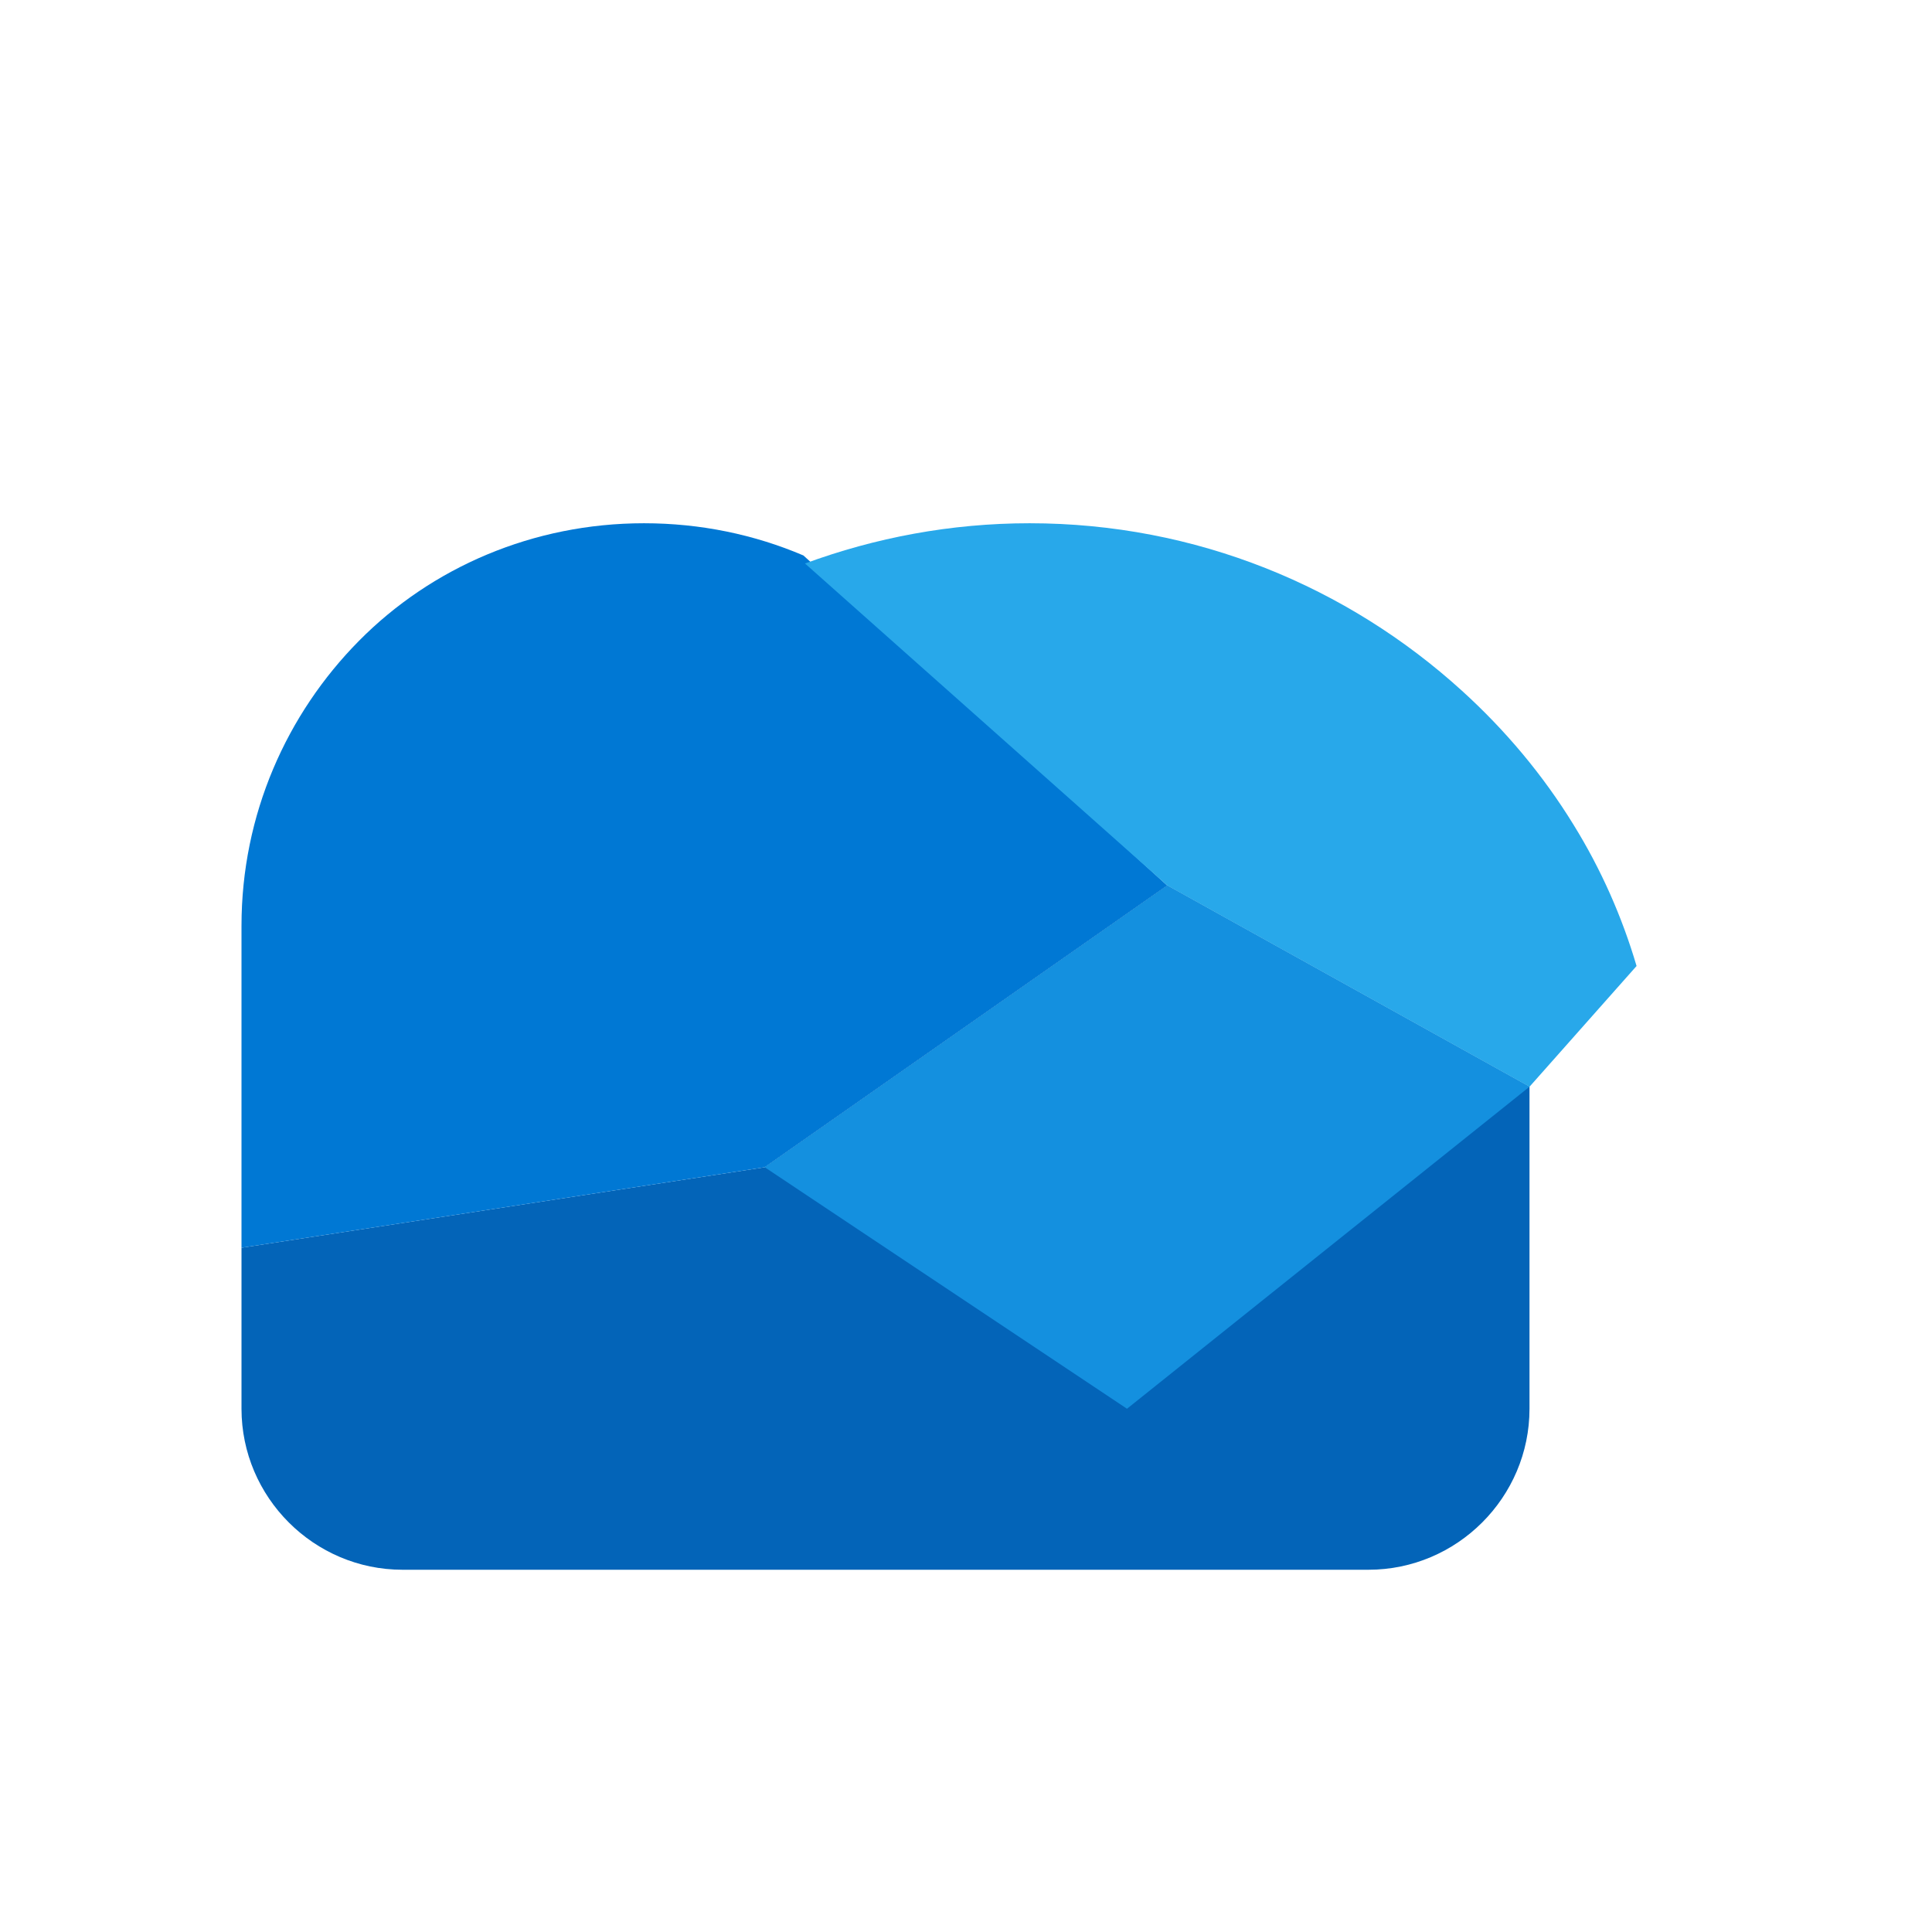
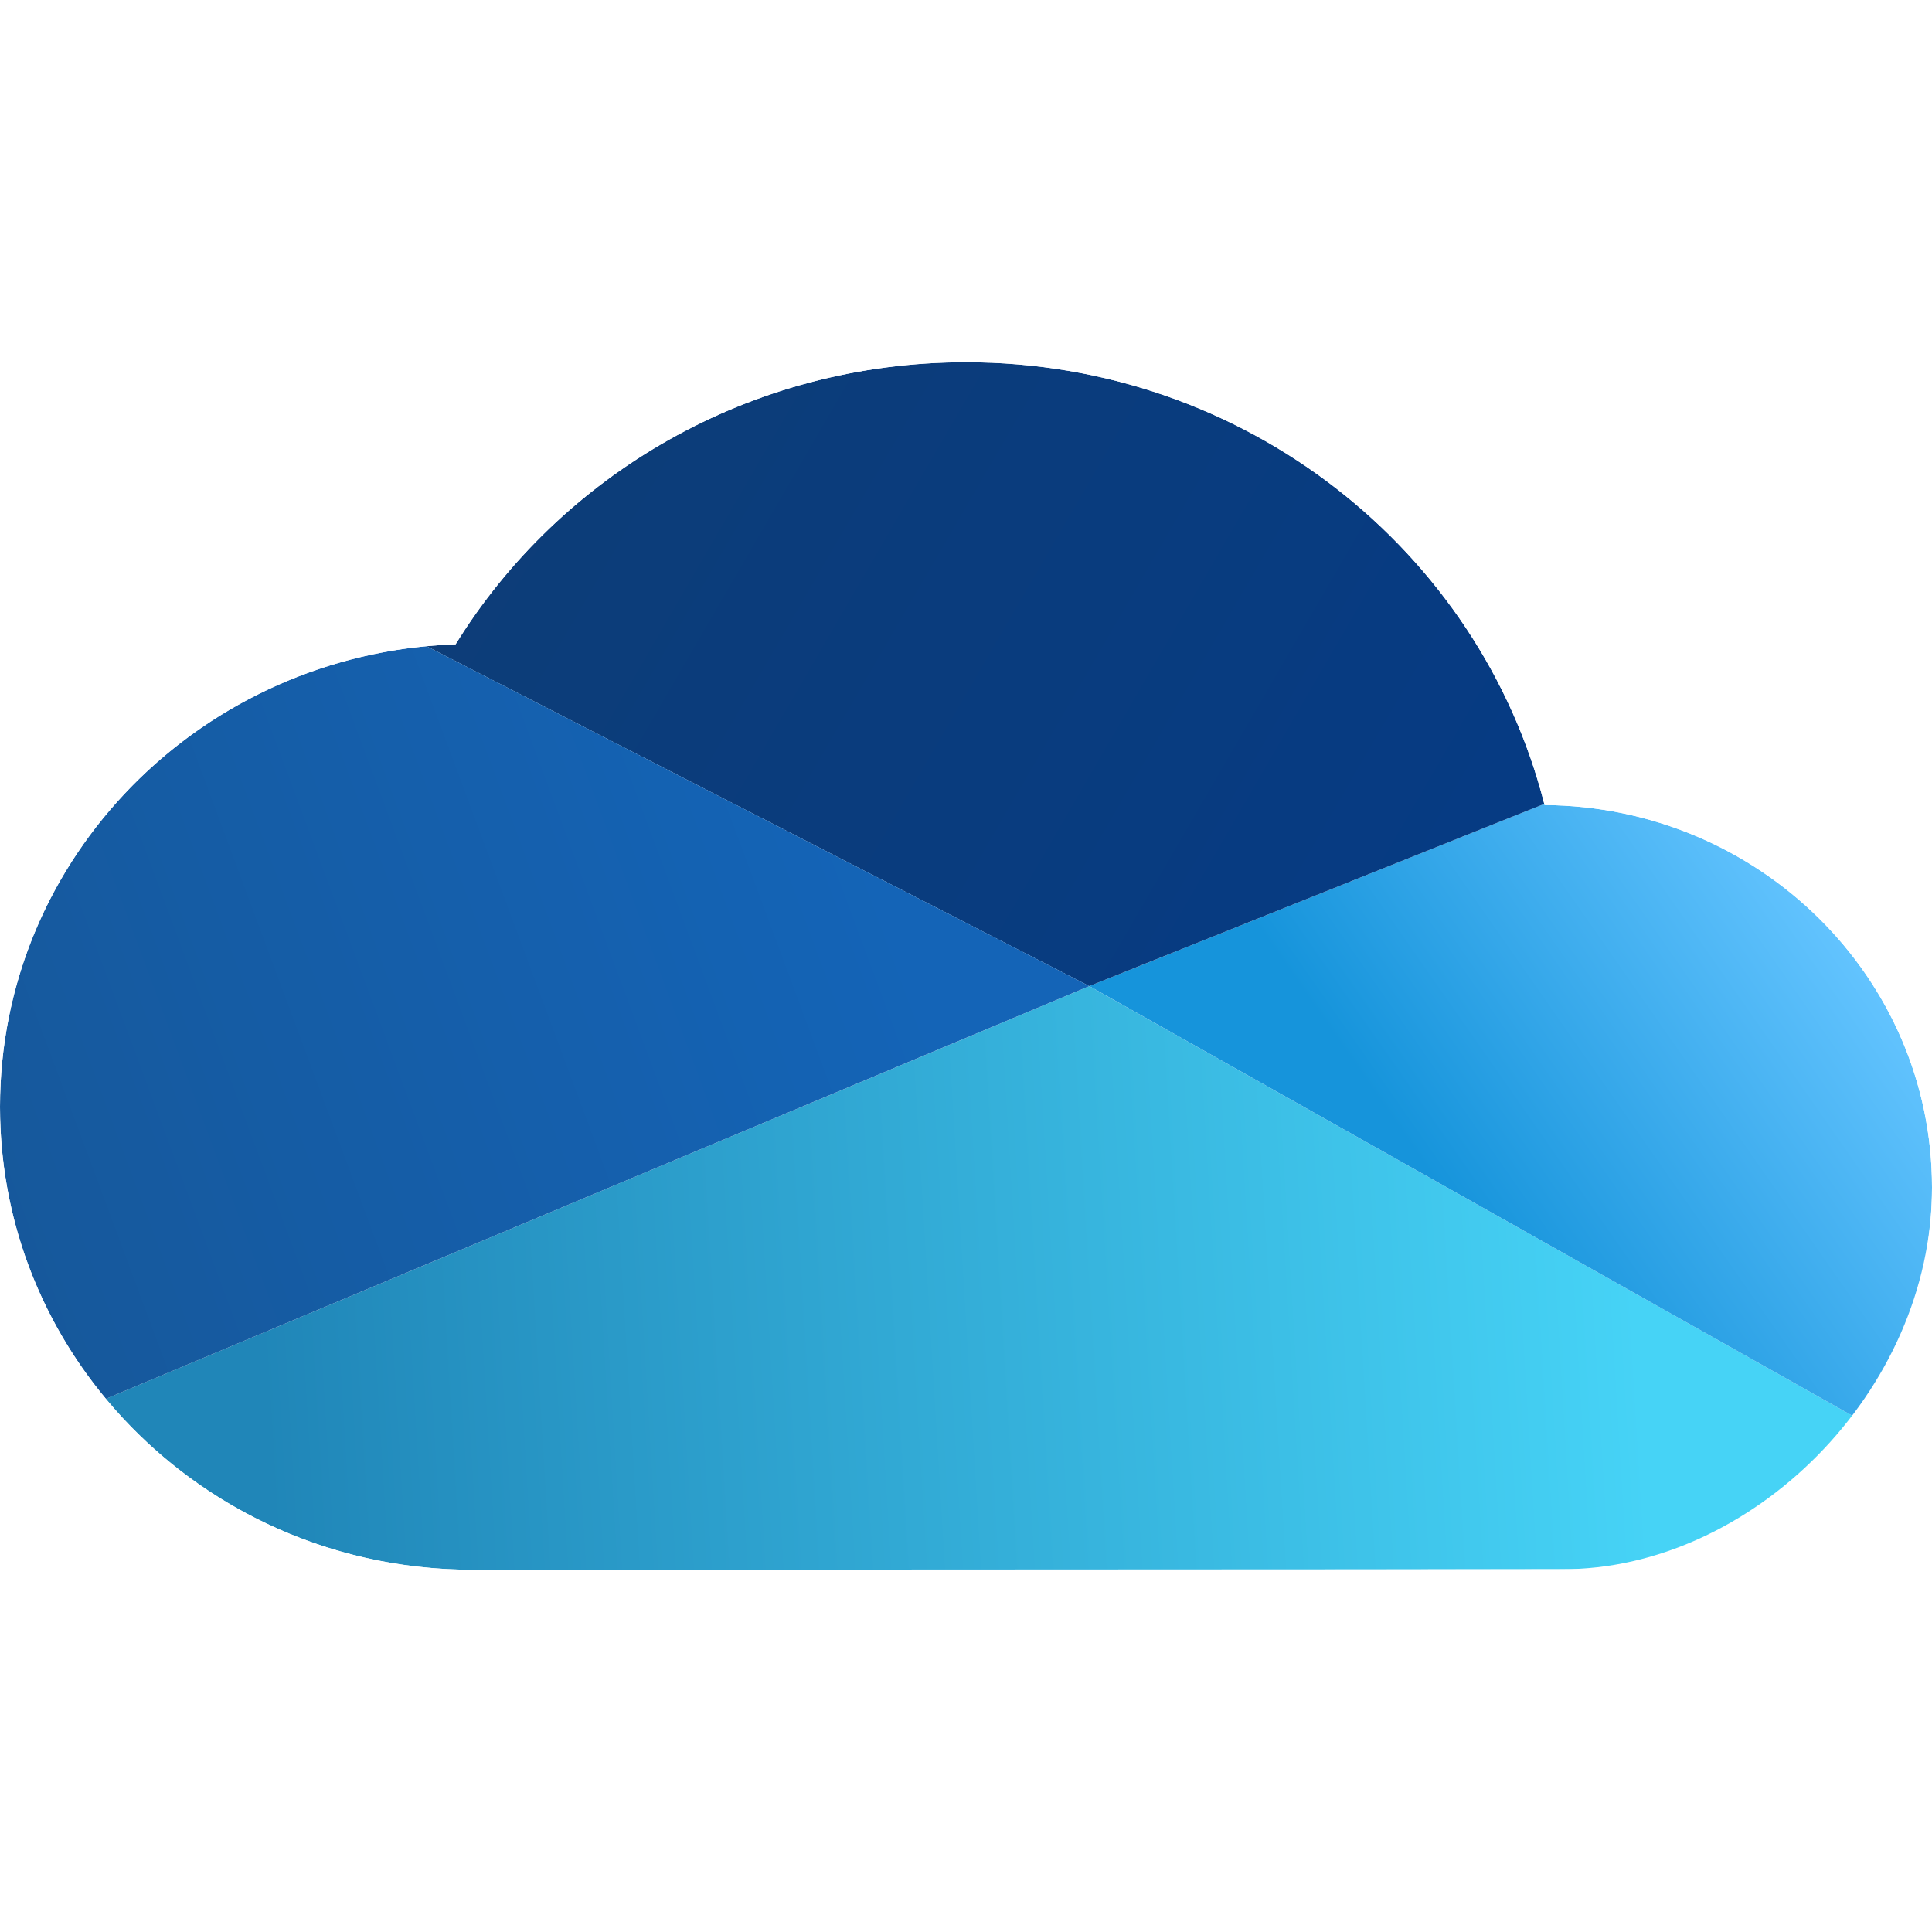
- <svg xmlns="http://www.w3.org/2000/svg" viewBox="0 0 24 24">
-   <path d="M9.5 14.5l5-3.5 4.5 2.5v4c0 1.1-.9 2-2 2H5c-1.1 0-2-.9-2-2v-2l6.5-1z" fill="#0364B8" />
-   <path d="M14.5 11l-5 3.5L3 15.5v-4c0-1.38.56-2.63 1.46-3.54S6.62 6.5 8 6.5c.7 0 1.37.14 1.98.4L14.5 11z" fill="#0078D4" />
-   <path d="M14.5 11l4.5 2.5-5 4-4.5-3L14.5 11z" fill="#1490DF" />
-   <path d="M19 13.5l-4.5-2.5L10 7c.87-.32 1.81-.5 2.79-.5 2.07 0 3.95.79 5.37 2.08.54.49 1.01 1.05 1.39 1.67.34.55.6 1.14.78 1.75L19 13.5z" fill="#28A8EA" />
+ <svg xmlns="http://www.w3.org/2000/svg" width="800px" height="800px" viewBox="0 0 32 32" fill="none">
+   <mask id="mask0_87_7796" style="mask-type:alpha" maskUnits="userSpaceOnUse" x="0" y="6" width="32" height="20">
+     <path d="M7.83 26C3.505 26 0 22.567 0 18.333C0 14.192 3.353 10.818 7.546 10.672C9.275 7.872 12.414 6 16 6C20.631 6 24.517 9.122 25.583 13.334C29.132 13.36 32 16.186 32 19.667C32 23.053 29 26 25.872 25.991L7.83 26Z" fill="#C4C4C4" />
+   </mask>
+   <g mask="url(#mask0_87_7796)">
+     <path d="M7.83 26C5.378 26 3.19 24.897 1.754 23.169L18.043 16.334L30.709 23.465C29.593 24.921 27.907 26 26 25.991C23.125 26 12.063 26 7.83 26Z" fill="url(#paint0_linear_87_7796)" />
+     <path d="M25.578 13.315L18.043 16.333L30.709 23.465C31.52 22.407 32 21.092 32 19.667C32 16.186 29.132 13.361 25.583 13.334C25.582 13.327 25.58 13.321 25.578 13.315Z" fill="url(#paint1_linear_87_7796)" />
+     <path d="M7.064 10.703L18.042 16.333L25.578 13.315C24.505 9.113 20.624 6 16 6C12.414 6 9.275 7.872 7.546 10.672C7.384 10.677 7.224 10.688 7.064 10.703Z" fill="url(#paint2_linear_87_7796)" />
+     <path d="M1.754 23.169L18.043 16.333L7.065 10.703C3.099 11.079 0 14.352 0 18.333C0 20.166 0.657 21.849 1.754 23.169Z" fill="url(#paint3_linear_87_7796)" />
+   </g>
+   <defs>
+     <linearGradient id="paint0_linear_87_7796" x1="4.426" y1="24.667" x2="27.231" y2="23.276" gradientUnits="userSpaceOnUse">
+       <stop stop-color="#2086B8" />
+       <stop offset="1" stop-color="#46D3F6" />
+     </linearGradient>
+     <linearGradient id="paint1_linear_87_7796" x1="23.83" y1="19.667" x2="30.211" y2="15.208" gradientUnits="userSpaceOnUse">
+       <stop stop-color="#1694DB" />
+       <stop offset="1" stop-color="#62C3FE" />
+     </linearGradient>
+     <linearGradient id="paint2_linear_87_7796" x1="8.51" y1="7.333" x2="23.334" y2="15.935" gradientUnits="userSpaceOnUse">
+       <stop stop-color="#0D3D78" />
+       <stop offset="1" stop-color="#063B83" />
+     </linearGradient>
+     <linearGradient id="paint3_linear_87_7796" x1="-0.34" y1="20" x2="14.563" y2="14.465" gradientUnits="userSpaceOnUse">
+       <stop stop-color="#16589B" />
+       <stop offset="1" stop-color="#1464B7" />
+     </linearGradient>
+   </defs>
</svg>
